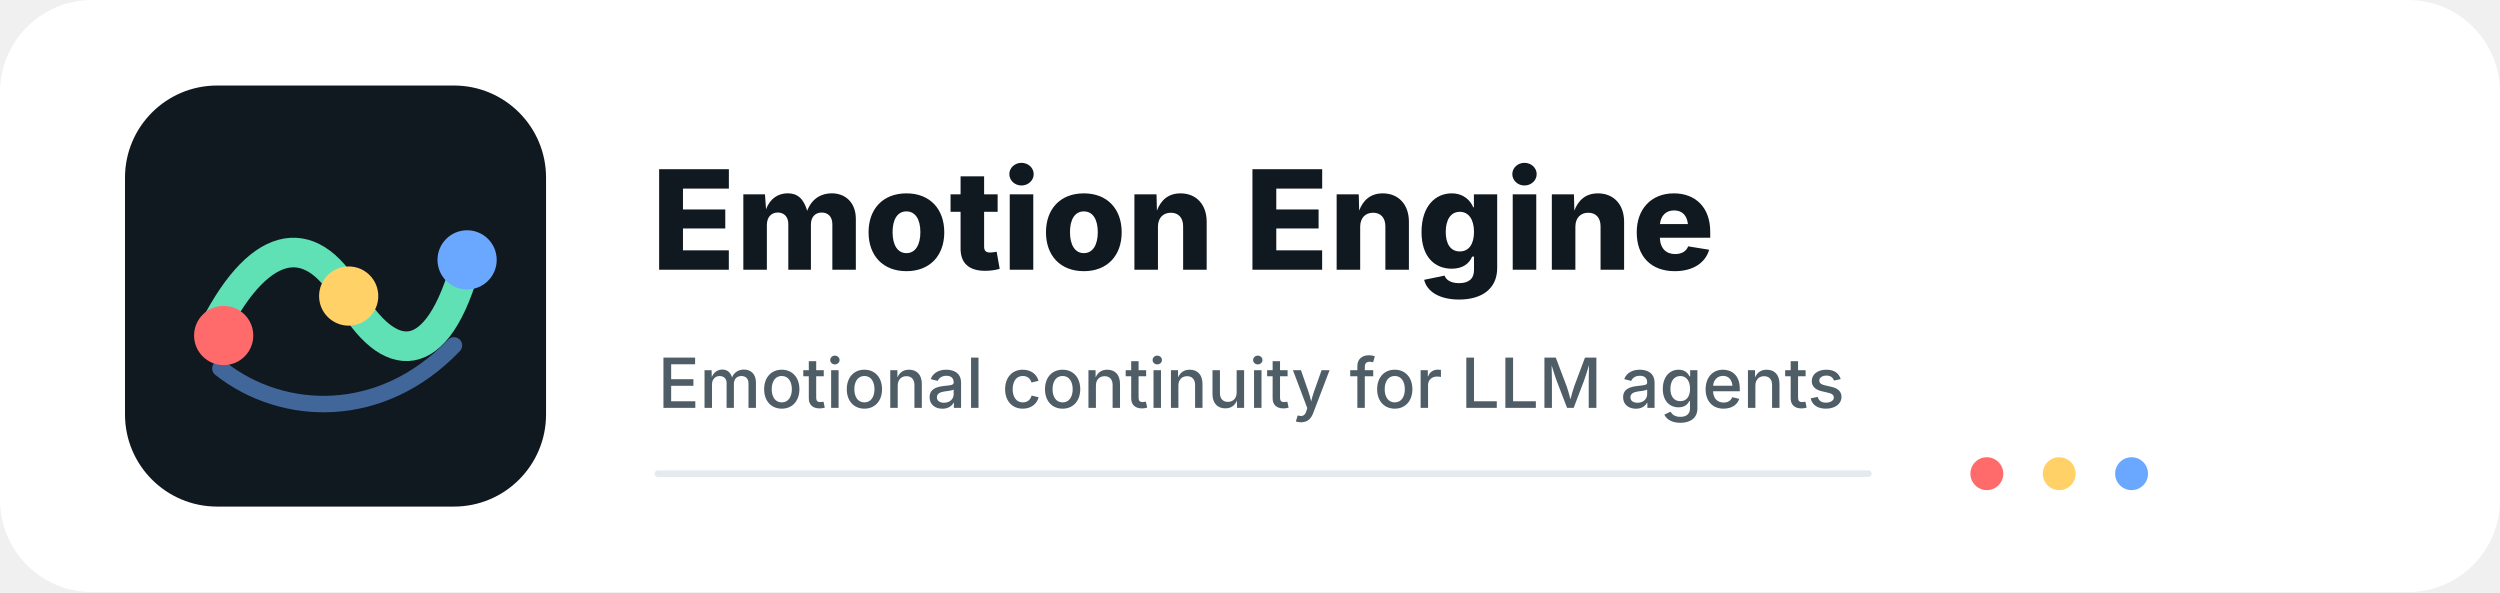
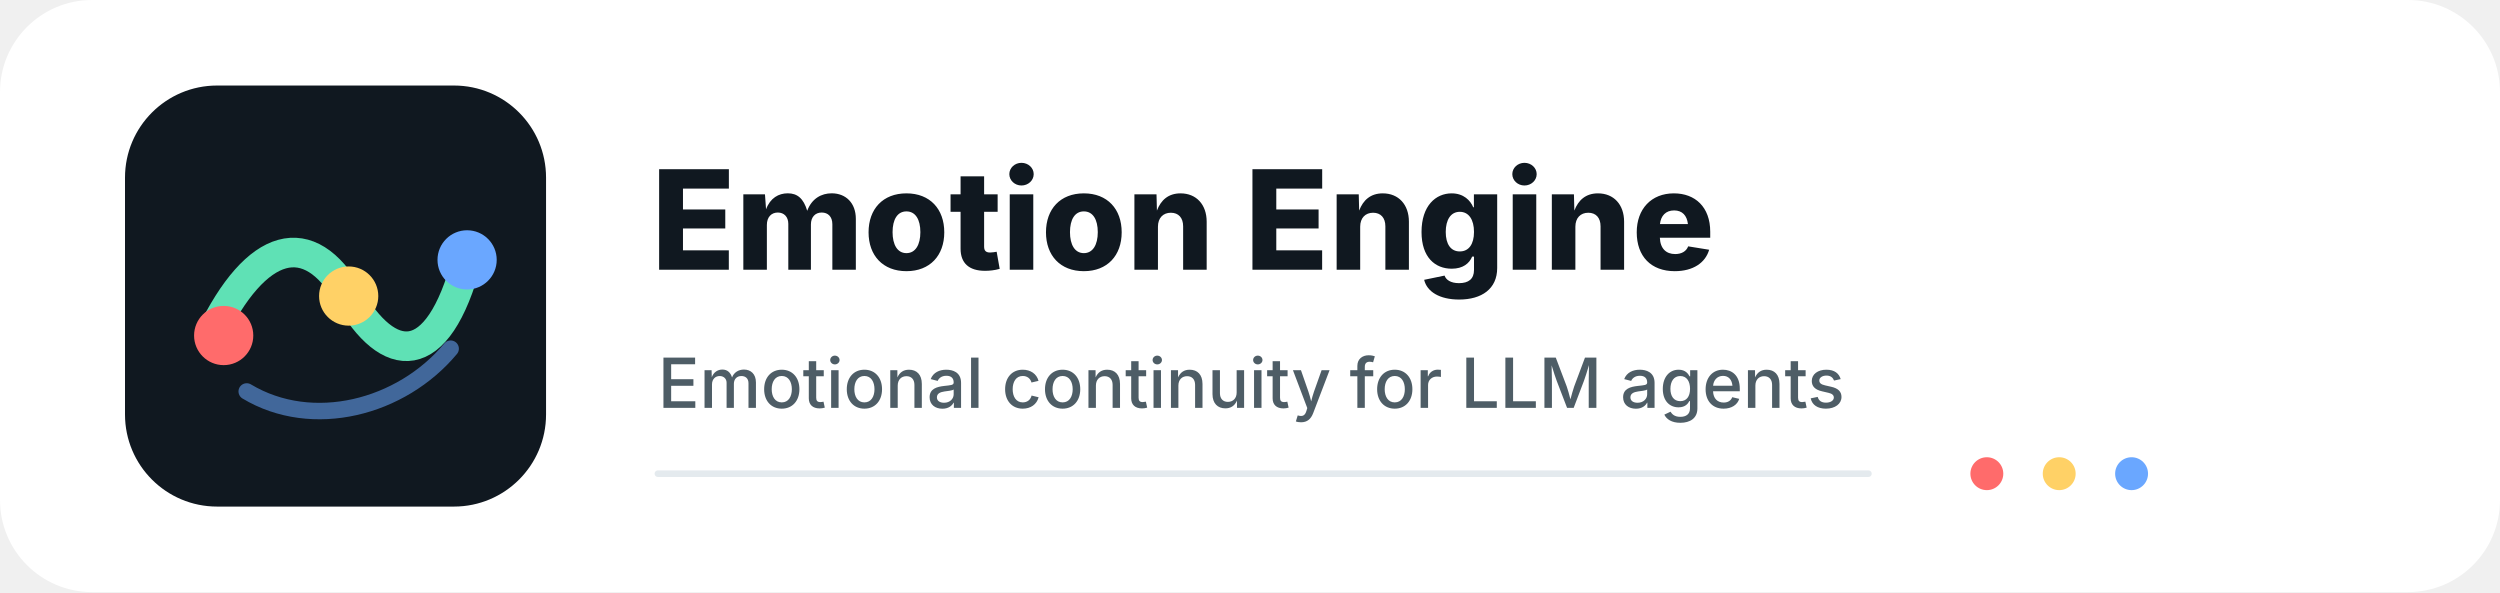
<svg xmlns="http://www.w3.org/2000/svg" viewBox="0 0 760 180" role="img" aria-labelledby="title desc">
  <rect width="760" height="180" rx="28" fill="#FFFFFF" />
  <g transform="translate(38 26)">
    <rect width="128" height="128" rx="28" fill="#101820" />
    <path d="M26 76 C40 47 56 43 68 64 C80 85 95 87 104 53" fill="none" stroke="#5FE1B5" stroke-width="9" stroke-linecap="round" />
-     <path d="M29 86 C48 101 78 102 100 79" fill="none" stroke="#6AA7FF" stroke-width="5" stroke-linecap="round" opacity=".55" />
+     <path d="M37 93 C57 105 84 98 99 80" fill="none" stroke="#6AA7FF" stroke-width="5" stroke-linecap="round" opacity=".55" />
    <circle cx="30" cy="76" r="9" fill="#FF6B6B" />
    <circle cx="68" cy="64" r="9" fill="#FFD166" />
    <circle cx="104" cy="53" r="9" fill="#6AA7FF" />
  </g>
  <text x="198" y="82" fill="#101820" font-family="Inter, ui-sans-serif, system-ui, -apple-system, BlinkMacSystemFont, Segoe UI, sans-serif" font-size="42" font-weight="760" letter-spacing="0">Emotion Engine</text>
  <text x="200" y="124" fill="#4E5D66" font-family="Inter, ui-sans-serif, system-ui, -apple-system, BlinkMacSystemFont, Segoe UI, sans-serif" font-size="21" font-weight="500" letter-spacing="0">Emotional continuity for LLM agents</text>
  <path d="M200 144 H568" stroke="#E4EAEE" stroke-width="2" stroke-linecap="round" />
  <circle cx="604" cy="144" r="5" fill="#FF6B6B" />
  <circle cx="626" cy="144" r="5" fill="#FFD166" />
  <circle cx="648" cy="144" r="5" fill="#6AA7FF" />
</svg>
